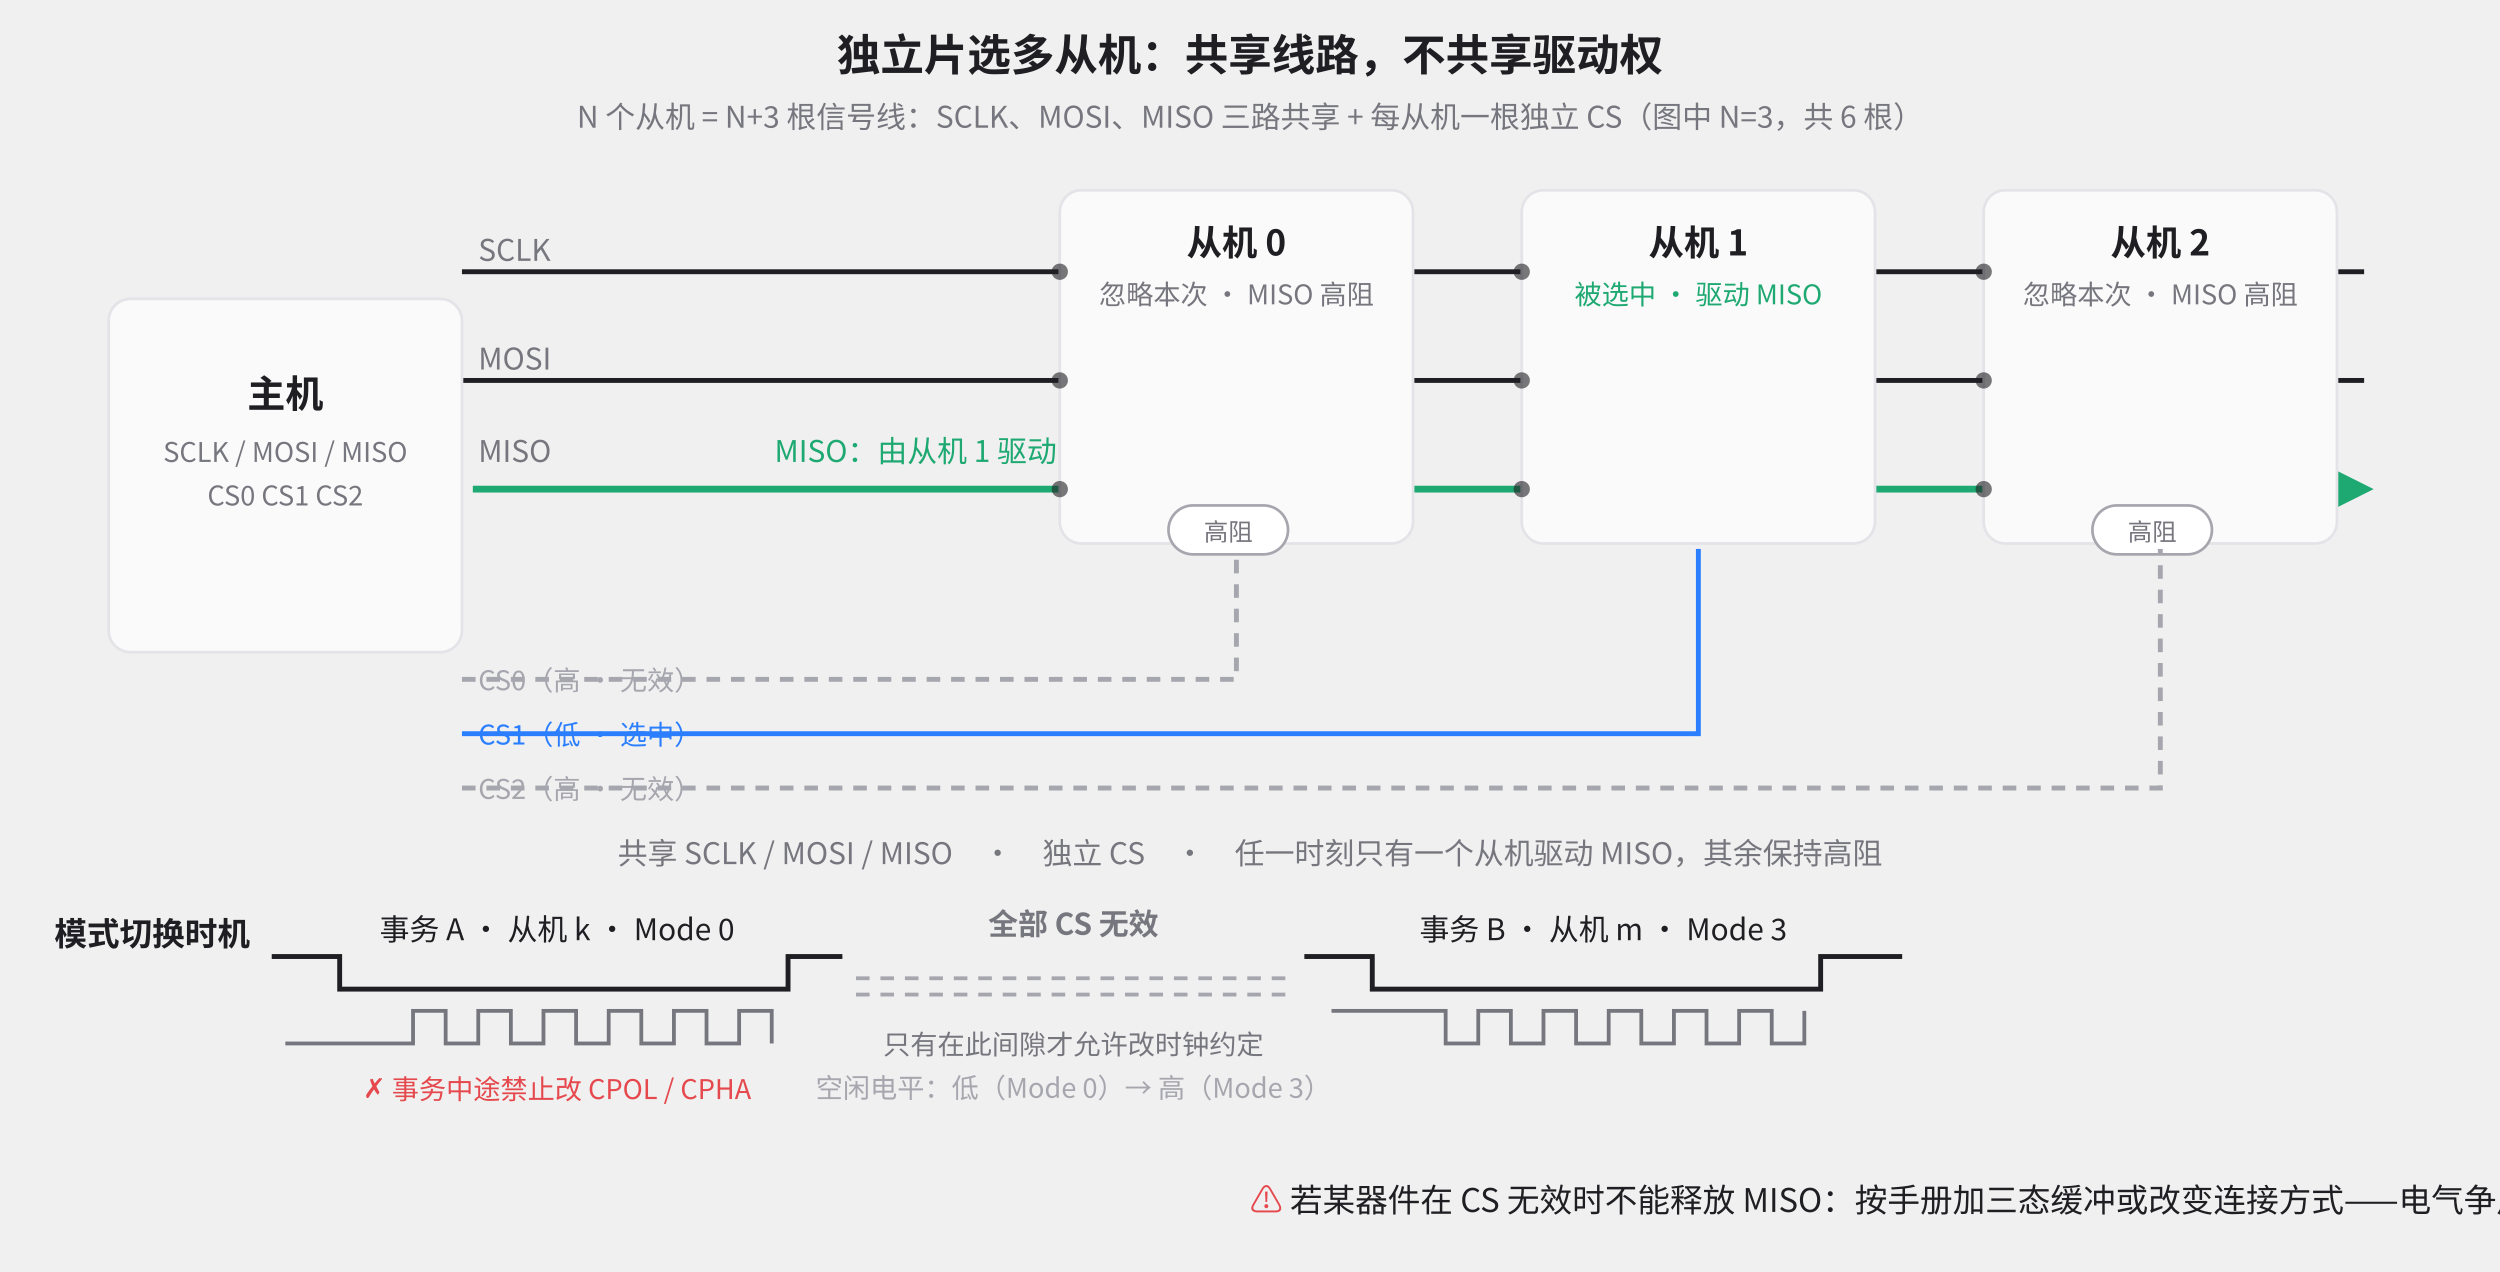
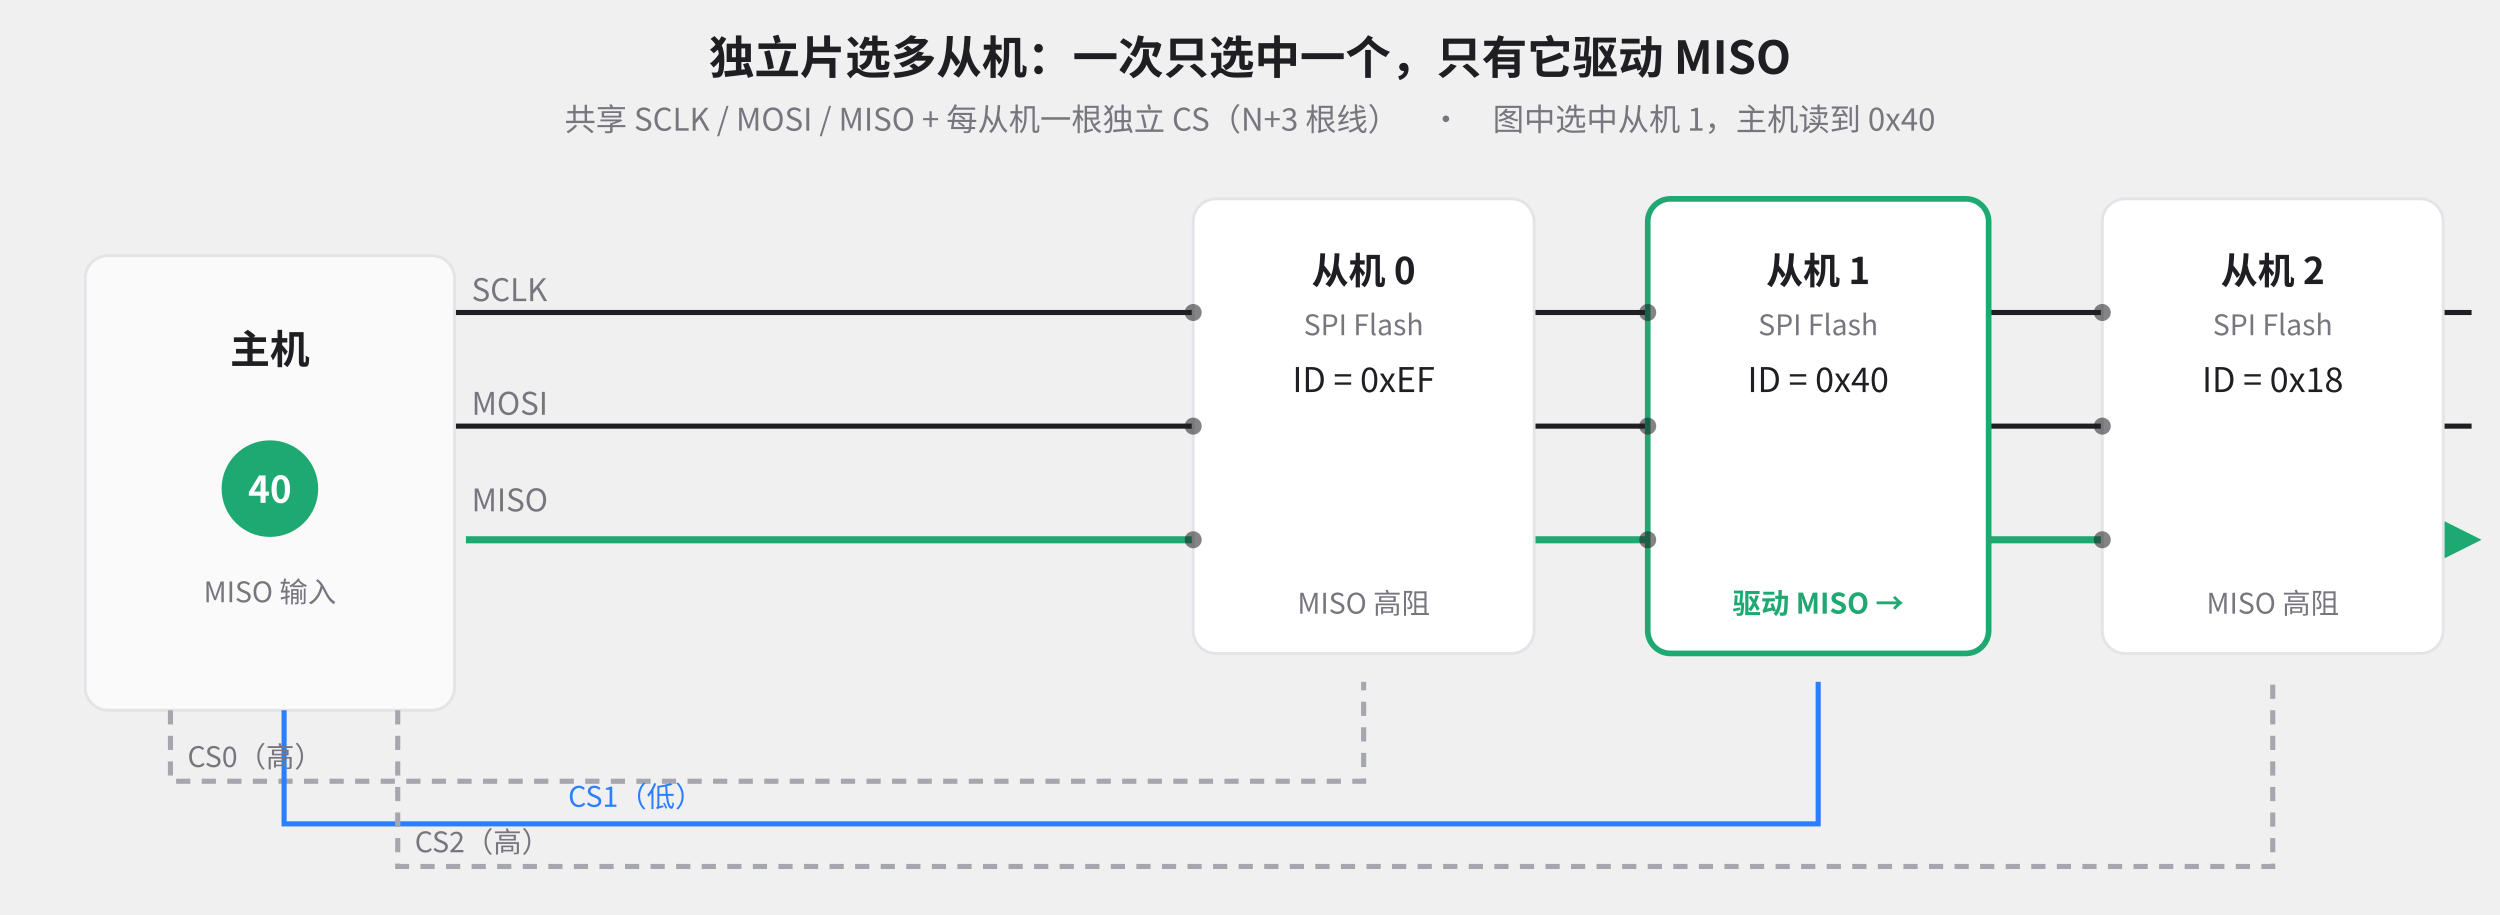
- <svg xmlns="http://www.w3.org/2000/svg" viewBox="0 0 920 468" width="920" height="468" font-family="Noto Sans CJK SC,sans-serif">
+ <svg xmlns="http://www.w3.org/2000/svg" viewBox="0 0 880 322" width="880" height="322" font-family="Noto Sans CJK SC,sans-serif">
  <defs>
    <marker id="ahg" viewBox="0 0 10 10" refX="8" refY="5" markerWidth="7" markerHeight="7" orient="auto">
      <path d="M0 0 L10 5 L0 10 z" fill="#1fa972" />
    </marker>
  </defs>
-   <text x="460.0" y="26" font-size="16" font-weight="bold" text-anchor="middle" fill="#1f1f23">独立片选多从机：共享线路，不共享驱动权</text>
-   <text x="460.0" y="47" font-size="11" text-anchor="middle" fill="#76767e">N 个从机 = N+3 根信号线：SCLK、MOSI、MISO 三路共享 + 每从机一根独立 CS（图中 N=3，共 6 根）</text>
-   <line x1="170" y1="100" x2="870" y2="100" stroke="#1f1f23" stroke-width="1.8" />
-   <line x1="170" y1="140" x2="870" y2="140" stroke="#1f1f23" stroke-width="1.8" />
-   <line x1="174" y1="180" x2="870" y2="180" stroke="#1fa972" stroke-width="2.5" marker-end="url(#ahg)" />
-   <text x="176" y="96" font-size="11" fill="#76767e">SCLK</text>
-   <text x="176" y="136" font-size="11" fill="#76767e">MOSI</text>
-   <text x="176" y="170" font-size="11" fill="#76767e">MISO</text>
-   <text x="285" y="170" font-size="11" fill="#1fa972">MISO：由从机 1 驱动 → 主机</text>
-   <rect x="40" y="110" width="130" height="130" rx="8" fill="#fafafa" stroke="#e3e3e8" />
-   <text x="105" y="150" font-size="14" font-weight="bold" text-anchor="middle" fill="#1f1f23">主机</text>
-   <text x="105" y="170" font-size="10" text-anchor="middle" fill="#76767e">SCLK / MOSI / MISO</text>
-   <text x="105" y="186" font-size="10" text-anchor="middle" fill="#76767e">CS0 CS1 CS2</text>
-   <rect x="390" y="70" width="130" height="130" rx="8" fill="#fafafa" stroke="#e3e3e8" />
-   <text x="455" y="94" font-size="13" font-weight="bold" text-anchor="middle" fill="#1f1f23">从机 0</text>
-   <text x="455" y="112" font-size="10" text-anchor="middle" fill="#76767e">忽略本次 · MISO 高阻</text>
-   <rect x="560" y="70" width="130" height="130" rx="8" fill="#fafafa" stroke="#e3e3e8" />
-   <text x="625" y="94" font-size="13" font-weight="bold" text-anchor="middle" fill="#1f1f23">从机 1</text>
-   <text x="625" y="112" font-size="10" text-anchor="middle" fill="#1fa972">被选中 · 驱动 MISO</text>
-   <rect x="730" y="70" width="130" height="130" rx="8" fill="#fafafa" stroke="#e3e3e8" />
-   <text x="795" y="94" font-size="13" font-weight="bold" text-anchor="middle" fill="#1f1f23">从机 2</text>
-   <text x="795" y="112" font-size="10" text-anchor="middle" fill="#76767e">忽略本次 · MISO 高阻</text>
-   <circle cx="390" cy="100" r="3" fill="#1f1f23" opacity="0.6" />
-   <circle cx="390" cy="140" r="3" fill="#1f1f23" opacity="0.6" />
-   <circle cx="390" cy="180" r="3" fill="#1f1f23" opacity="0.6" />
-   <circle cx="560" cy="100" r="3" fill="#1f1f23" opacity="0.6" />
-   <circle cx="560" cy="140" r="3" fill="#1f1f23" opacity="0.6" />
-   <circle cx="560" cy="180" r="3" fill="#1f1f23" opacity="0.6" />
-   <circle cx="730" cy="100" r="3" fill="#1f1f23" opacity="0.6" />
-   <circle cx="730" cy="140" r="3" fill="#1f1f23" opacity="0.6" />
-   <circle cx="730" cy="180" r="3" fill="#1f1f23" opacity="0.6" />
-   <rect x="430" y="186" width="44" height="18" rx="9" fill="white" stroke="#a6a6ae" />
-   <text x="452" y="199" font-size="9" text-anchor="middle" fill="#76767e">高阻</text>
-   <rect x="770" y="186" width="44" height="18" rx="9" fill="white" stroke="#a6a6ae" />
-   <text x="792" y="199" font-size="9" text-anchor="middle" fill="#76767e">高阻</text>
-   <path d="M170 250 H455 V202" fill="none" stroke="#a6a6ae" stroke-width="1.8" stroke-dasharray="5 4" />
-   <text x="176" y="254" font-size="10" fill="#a6a6ae">CS0（高 · 无效）</text>
-   <path d="M170 270 H625 V202" fill="none" stroke="#2b7fff" stroke-width="1.8" />
-   <text x="176" y="274" font-size="10" fill="#2b7fff">CS1（低 · 选中）</text>
-   <path d="M170 290 H795 V202" fill="none" stroke="#a6a6ae" stroke-width="1.8" stroke-dasharray="5 4" />
-   <text x="176" y="294" font-size="10" fill="#a6a6ae">CS2（高 · 无效）</text>
-   <text x="460.0" y="318" font-size="11" text-anchor="middle" fill="#76767e">共享 SCLK / MOSI / MISO　·　独立 CS　·　任一时刻只有一个从机驱动 MISO，其余保持高阻</text>
-   <text x="20" y="348" font-size="12" font-weight="bold" fill="#1f1f23">模式切换时机</text>
-   <text x="205" y="346" font-size="11" text-anchor="middle" fill="#1f1f23">事务 A · 从机 k · Mode 0</text>
-   <path d="M100 352 H125 V364 H290 V352 H310" fill="none" stroke="#1f1f23" stroke-width="1.8" />
-   <path d="M105 384 H140 H152 V372 H164 V384 H176 V372 H188 V384 H200 V372 H212 V384 H224 V372 H236 V384 H248 V372 H260 V384 H272 V372 H284 V384" fill="none" stroke="#76767e" stroke-width="1.4" />
-   <text x="205" y="404" font-size="10" text-anchor="middle" fill="#e5484d">✗ 事务中途禁止改 CPOL / CPHA</text>
-   <text x="395" y="344" font-size="11" font-weight="bold" text-anchor="middle" fill="#76767e">全部 CS 无效</text>
-   <path d="M315 360 H475 M315 366 H475" stroke="#a6a6ae" stroke-width="1.4" stroke-dasharray="5 4" fill="none" />
-   <text x="395" y="388" font-size="10" text-anchor="middle" fill="#76767e">只有在此间隙才允许改时钟约定</text>
-   <text x="395" y="404" font-size="10" text-anchor="middle" fill="#a6a6ae">空闲电平：低（Mode 0）→ 高（Mode 3）</text>
-   <text x="590" y="346" font-size="11" text-anchor="middle" fill="#1f1f23">事务 B · 从机 m · Mode 3</text>
-   <path d="M480 352 H505 V364 H670 V352 H700" fill="none" stroke="#1f1f23" stroke-width="1.8" />
-   <path d="M490 372 H520 H532 V384 H544 V372 H556 V384 H568 V372 H580 V384 H592 V372 H604 V384 H616 V372 H628 V384 H640 V372 H652 V384 H664 V372" fill="none" stroke="#76767e" stroke-width="1.4" />
-   <text x="460.0" y="446" font-size="12" font-anchor="middle" fill="#1f1f23">
-     <tspan fill="#e5484d">⚠</tspan> 若某器件在 CS 无效时不能释放 MISO：按手册加三态缓冲或改变连接方式——电气争用无法靠软件忽略错误数据消除</text>
+   <text x="440" y="26" font-size="16" font-weight="bold" text-anchor="middle" fill="#1f1f23">独立片选多从机：一次只选中一个，只有它驱动 MISO</text>
+   <text x="440" y="46" font-size="11" text-anchor="middle" fill="#76767e">共享 SCLK / MOSI / MISO + 每从机一根独立 CS（N+3 根线）　·　图中选中从机 1，主机读到 0x40</text>
+   <line x1="160" y1="110" x2="870" y2="110" stroke="#1f1f23" stroke-width="1.8" />
+   <line x1="160" y1="150" x2="870" y2="150" stroke="#1f1f23" stroke-width="1.8" />
+   <line x1="164" y1="190" x2="870" y2="190" stroke="#1fa972" stroke-width="2.5" marker-end="url(#ahg)" />
+   <text x="166" y="106" font-size="11" fill="#76767e">SCLK</text>
+   <text x="166" y="146" font-size="11" fill="#76767e">MOSI</text>
+   <text x="166" y="180" font-size="11" fill="#76767e">MISO</text>
+   <rect x="30" y="90" width="130" height="160" rx="8" fill="#fafafa" stroke="#e3e3e8" />
+   <text x="95" y="128" font-size="14" font-weight="bold" text-anchor="middle" fill="#1f1f23">主机</text>
+   <circle cx="95" cy="172" r="17" fill="#1fa972" />
+   <text x="95" y="177" font-size="13" font-weight="bold" text-anchor="middle" fill="white">40</text>
+   <text x="95" y="212" font-size="10" text-anchor="middle" fill="#76767e">MISO 输入</text>
+   <rect x="420" y="70" width="120" height="160" rx="8" fill="white" stroke="#e3e3e8" stroke-width="1" />
+   <text x="480" y="100" font-size="13" font-weight="bold" text-anchor="middle" fill="#1f1f23">从机 0</text>
+   <text x="480" y="118" font-size="10" text-anchor="middle" fill="#76767e">SPI Flash</text>
+   <text x="480" y="138" font-size="12" text-anchor="middle" fill="#1f1f23">ID = 0xEF</text>
+   <text x="480" y="216" font-size="10" text-anchor="middle" fill="#76767e">MISO 高阻</text>
+   <rect x="580" y="70" width="120" height="160" rx="8" fill="white" stroke="#1fa972" stroke-width="2" />
+   <text x="640" y="100" font-size="13" font-weight="bold" text-anchor="middle" fill="#1f1f23">从机 1</text>
+   <text x="640" y="118" font-size="10" text-anchor="middle" fill="#76767e">SPI Flash</text>
+   <text x="640" y="138" font-size="12" text-anchor="middle" fill="#1f1f23">ID = 0x40</text>
+   <text x="640" y="216" font-size="10" font-weight="bold" text-anchor="middle" fill="#1fa972">驱动 MISO →</text>
+   <rect x="740" y="70" width="120" height="160" rx="8" fill="white" stroke="#e3e3e8" stroke-width="1" />
+   <text x="800" y="100" font-size="13" font-weight="bold" text-anchor="middle" fill="#1f1f23">从机 2</text>
+   <text x="800" y="118" font-size="10" text-anchor="middle" fill="#76767e">SPI Flash</text>
+   <text x="800" y="138" font-size="12" text-anchor="middle" fill="#1f1f23">ID = 0x18</text>
+   <text x="800" y="216" font-size="10" text-anchor="middle" fill="#76767e">MISO 高阻</text>
+   <circle cx="420" cy="110" r="3" fill="#1f1f23" opacity="0.55" />
+   <circle cx="420" cy="150" r="3" fill="#1f1f23" opacity="0.55" />
+   <circle cx="420" cy="190" r="3" fill="#1f1f23" opacity="0.55" />
+   <circle cx="580" cy="110" r="3" fill="#1f1f23" opacity="0.55" />
+   <circle cx="580" cy="150" r="3" fill="#1f1f23" opacity="0.55" />
+   <circle cx="580" cy="190" r="3" fill="#1f1f23" opacity="0.55" />
+   <circle cx="740" cy="110" r="3" fill="#1f1f23" opacity="0.55" />
+   <circle cx="740" cy="150" r="3" fill="#1f1f23" opacity="0.55" />
+   <circle cx="740" cy="190" r="3" fill="#1f1f23" opacity="0.55" />
+   <path d="M60 250 V275 H480 V240" fill="none" stroke="#a6a6ae" stroke-width="1.8" stroke-dasharray="5 4" />
+   <path d="M100 250 V290 H640 V240" fill="none" stroke="#2b7fff" stroke-width="1.8" />
+   <path d="M140 250 V305 H800 V240" fill="none" stroke="#a6a6ae" stroke-width="1.8" stroke-dasharray="5 4" />
+   <text x="66" y="270" font-size="10" fill="#76767e">CS0（高）</text>
+   <text x="200" y="284" font-size="10" fill="#2b7fff">CS1（低）</text>
+   <text x="146" y="300" font-size="10" fill="#76767e">CS2（高）</text>
</svg>
